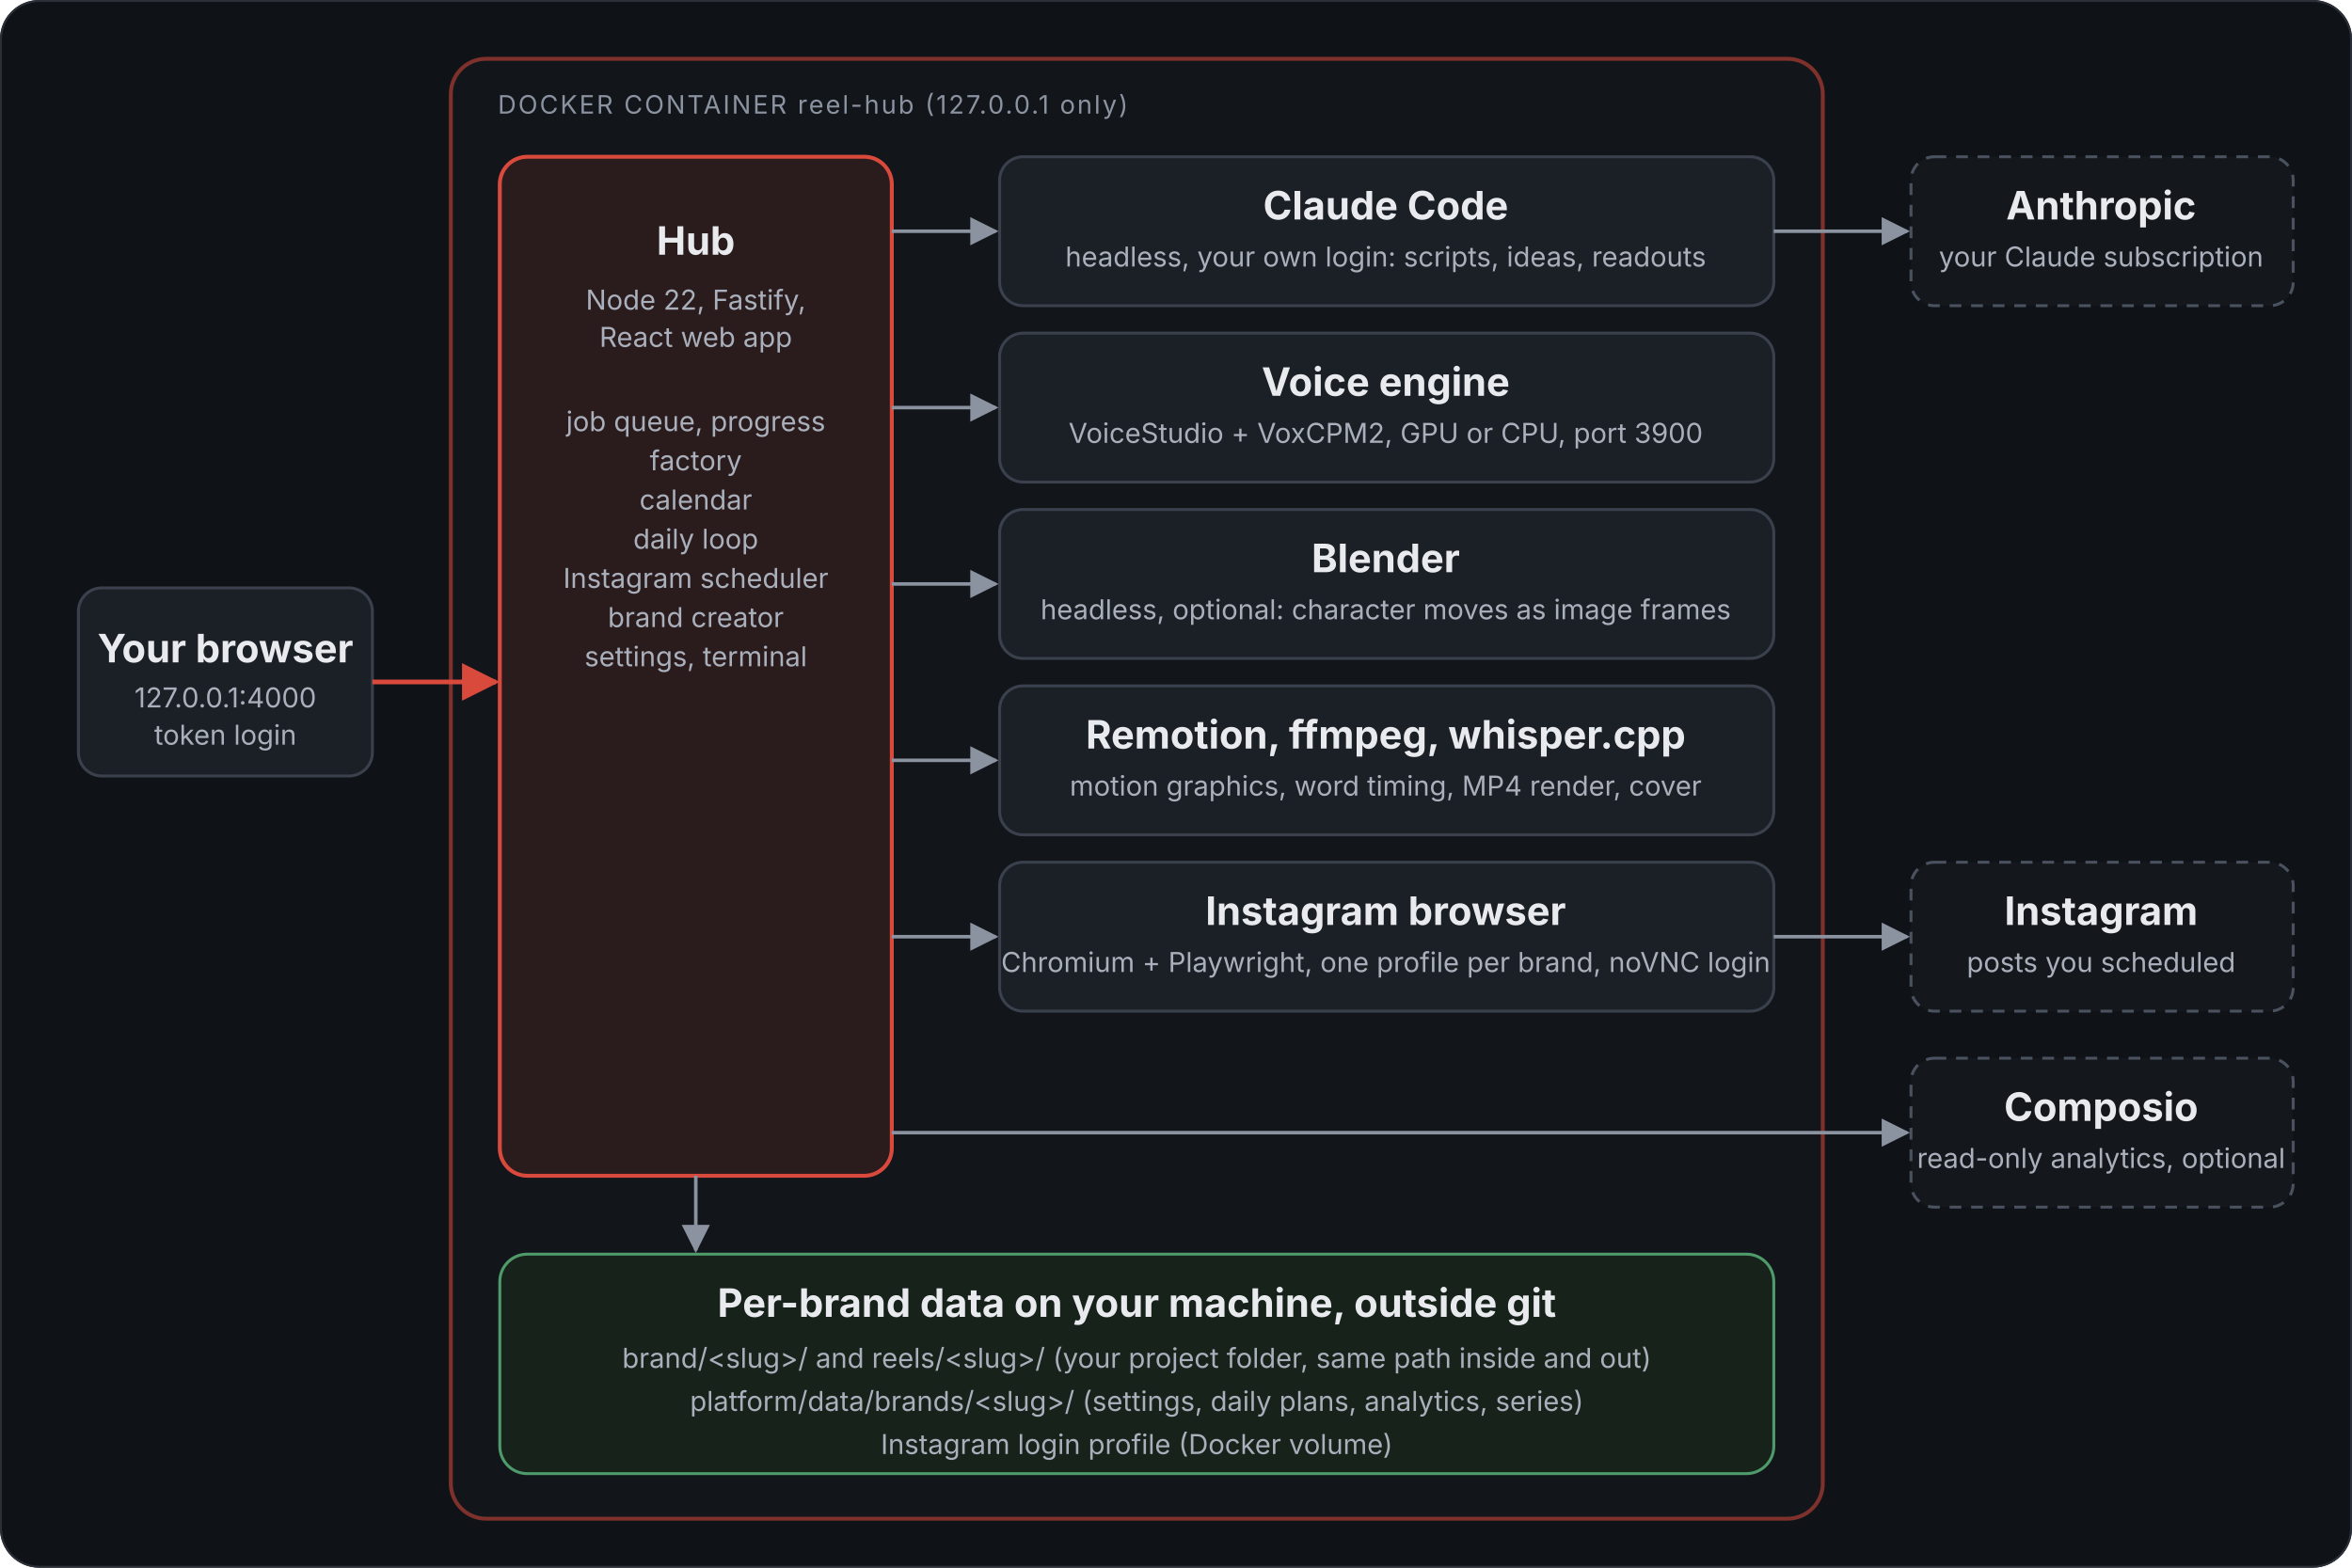
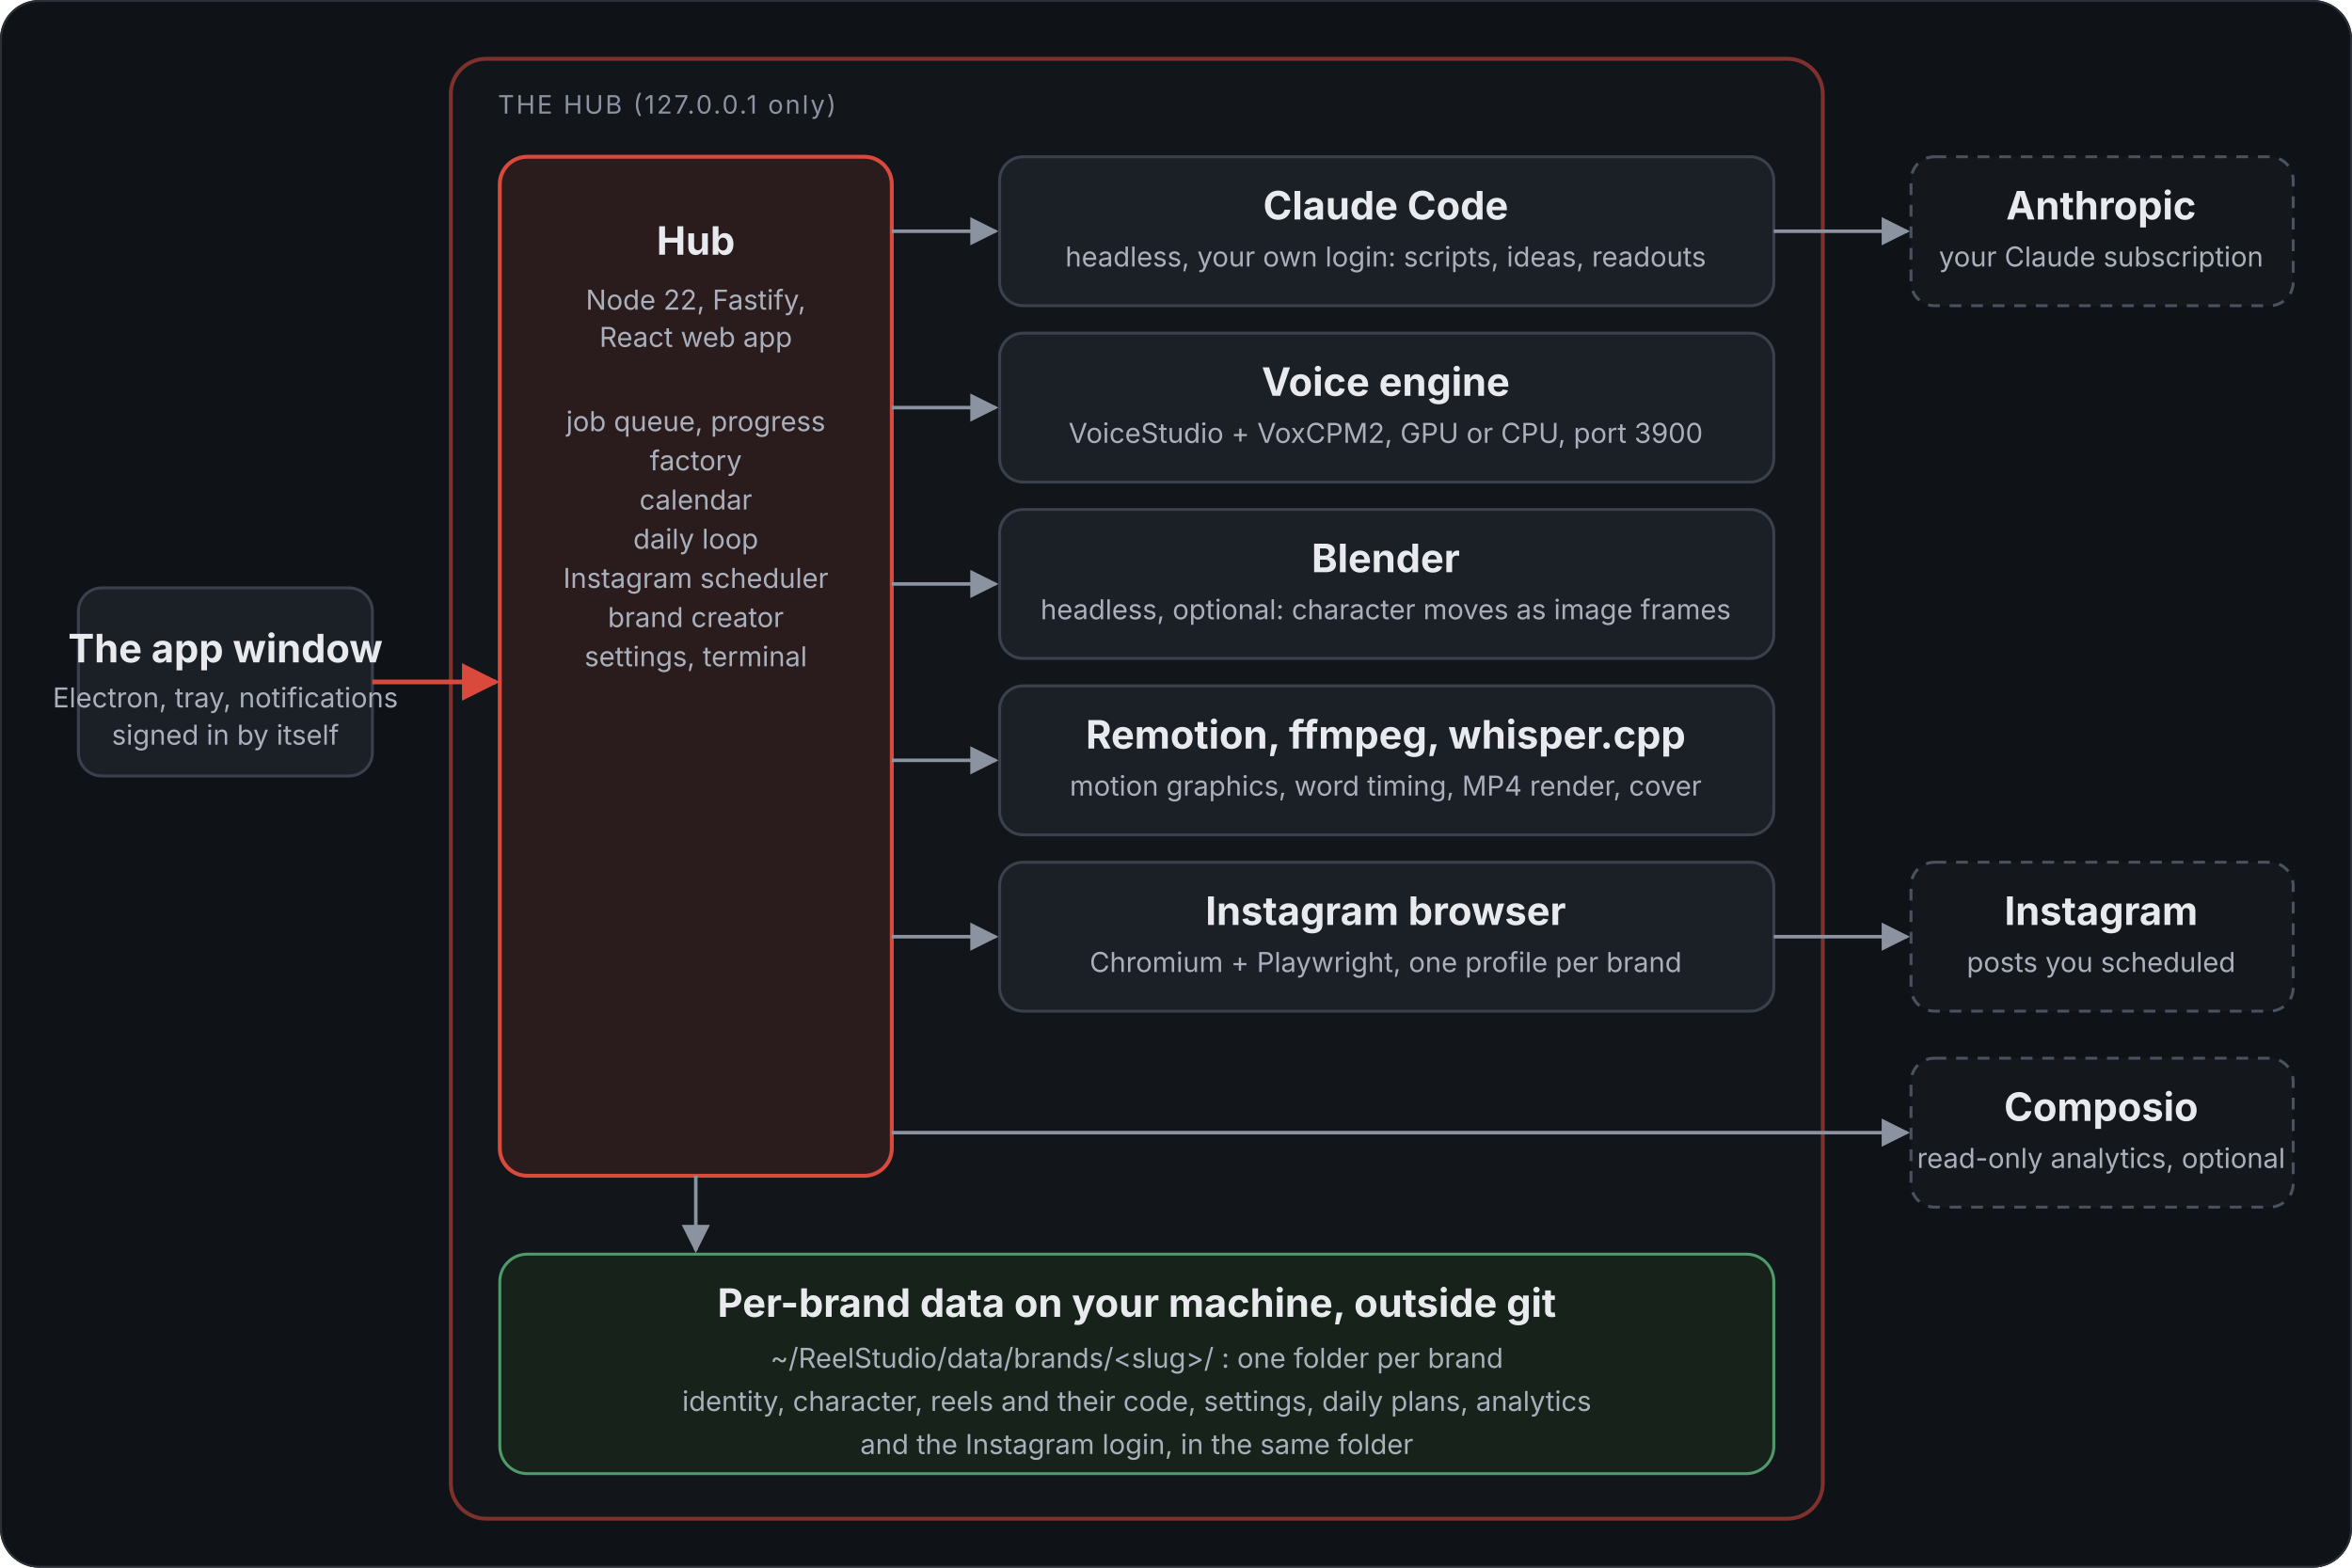
<svg xmlns="http://www.w3.org/2000/svg" width="1200" height="800" viewBox="0 0 1200 800" role="img" aria-labelledby="t d">
  <defs>
    <marker id="a" viewBox="0 0 10 10" refX="9" refY="5" markerWidth="8" markerHeight="8" orient="auto">
      <path d="M0 0 L10 5 L0 10 z" fill="#8b93a1" />
    </marker>
    <marker id="r" viewBox="0 0 10 10" refX="9" refY="5" markerWidth="8" markerHeight="8" orient="auto">
      <path d="M0 0 L10 5 L0 10 z" fill="#d94a3d" />
    </marker>
  </defs>
  <style>
    text { font-family: Inter, 'Segoe UI', Helvetica, Arial, sans-serif; fill: #e8eaee; }
    .h { font-size: 20px; font-weight: 700; }
    .s { font-size: 14px; fill: #aab0bb; }
    .c { font-size: 13px; fill: #8b93a1; letter-spacing: 1px; }
    .box { fill: #1b1f26; stroke: #3a414d; stroke-width: 1.5; }
    .hub { fill: #2a1b1d; stroke: #d94a3d; stroke-width: 2; }
    .ext { fill: #14171c; stroke: #4a525f; stroke-width: 1.5; stroke-dasharray: 6 5; }
    .data { fill: #17221b; stroke: #4f9a6a; stroke-width: 1.5; }
    .ln { stroke: #8b93a1; stroke-width: 1.8; fill: none; }
    .lr { stroke: #d94a3d; stroke-width: 2.4; fill: none; }
  </style>
  <rect width="1200" height="800" rx="20" fill="#0f1216" />
  <rect x="0.5" y="0.5" width="1199" height="799" rx="19.5" fill="none" stroke="#2a2f38" />
  <rect class="box" x="40" y="300" width="150" height="96" rx="12" />
-   <text class="h" x="115" y="338" text-anchor="middle">Your browser</text>
-   <text class="s" x="115" y="361" text-anchor="middle">127.0.0.1:4000</text>
-   <text class="s" x="115" y="380" text-anchor="middle">token login</text>
+   <text class="h" x="115" y="338" text-anchor="middle">The app window</text>
+   <text class="s" x="115" y="361" text-anchor="middle">Electron, tray, notifications</text>
+   <text class="s" x="115" y="380" text-anchor="middle">signed in by itself</text>
  <rect x="230" y="30" width="700" height="745" rx="18" fill="#12151a" stroke="#d94a3d" stroke-opacity="0.55" stroke-width="2" />
-   <text class="c" x="254" y="58">DOCKER CONTAINER reel-hub (127.0.0.1 only)</text>
+   <text class="c" x="254" y="58">THE HUB (127.0.0.1 only)</text>
  <rect class="hub" x="255" y="80" width="200" height="520" rx="14" />
  <text class="h" x="355" y="130" text-anchor="middle">Hub</text>
  <text class="s" x="355" y="158" text-anchor="middle">Node 22, Fastify,</text>
  <text class="s" x="355" y="177" text-anchor="middle">React web app</text>
  <text class="s" x="355" y="220" text-anchor="middle">job queue, progress</text>
  <text class="s" x="355" y="240" text-anchor="middle">factory</text>
  <text class="s" x="355" y="260" text-anchor="middle">calendar</text>
  <text class="s" x="355" y="280" text-anchor="middle">daily loop</text>
  <text class="s" x="355" y="300" text-anchor="middle">Instagram scheduler</text>
  <text class="s" x="355" y="320" text-anchor="middle">brand creator</text>
  <text class="s" x="355" y="340" text-anchor="middle">settings, terminal</text>
  <rect class="box" x="510" y="80" width="395" height="76" rx="12" />
  <text class="h" x="707" y="112" text-anchor="middle">Claude Code</text>
  <text class="s" x="707" y="136" text-anchor="middle">headless, your own login: scripts, ideas, readouts</text>
  <rect class="box" x="510" y="170" width="395" height="76" rx="12" />
  <text class="h" x="707" y="202" text-anchor="middle">Voice engine</text>
  <text class="s" x="707" y="226" text-anchor="middle">VoiceStudio + VoxCPM2, GPU or CPU, port 3900</text>
  <rect class="box" x="510" y="260" width="395" height="76" rx="12" />
  <text class="h" x="707" y="292" text-anchor="middle">Blender</text>
  <text class="s" x="707" y="316" text-anchor="middle">headless, optional: character moves as image frames</text>
  <rect class="box" x="510" y="350" width="395" height="76" rx="12" />
  <text class="h" x="707" y="382" text-anchor="middle">Remotion, ffmpeg, whisper.cpp</text>
  <text class="s" x="707" y="406" text-anchor="middle">motion graphics, word timing, MP4 render, cover</text>
  <rect class="box" x="510" y="440" width="395" height="76" rx="12" />
  <text class="h" x="707" y="472" text-anchor="middle">Instagram browser</text>
-   <text class="s" x="707" y="496" text-anchor="middle">Chromium + Playwright, one profile per brand, noVNC login</text>
+   <text class="s" x="707" y="496" text-anchor="middle">Chromium + Playwright, one profile per brand</text>
  <rect class="data" x="255" y="640" width="650" height="112" rx="14" />
  <text class="h" x="580" y="672" text-anchor="middle">Per-brand data on your machine, outside git</text>
-   <text class="s" x="580" y="698" text-anchor="middle">brand/&lt;slug&gt;/ and reels/&lt;slug&gt;/ (your project folder, same path inside and out)</text>
-   <text class="s" x="580" y="720" text-anchor="middle">platform/data/brands/&lt;slug&gt;/ (settings, daily plans, analytics, series)</text>
-   <text class="s" x="580" y="742" text-anchor="middle">Instagram login profile (Docker volume)</text>
+   <text class="s" x="580" y="698" text-anchor="middle">~/ReelStudio/data/brands/&lt;slug&gt;/ : one folder per brand</text>
+   <text class="s" x="580" y="720" text-anchor="middle">identity, character, reels and their code, settings, daily plans, analytics</text>
+   <text class="s" x="580" y="742" text-anchor="middle">and the Instagram login, in the same folder</text>
  <rect class="ext" x="975" y="80" width="195" height="76" rx="12" />
  <text class="h" x="1072" y="112" text-anchor="middle">Anthropic</text>
  <text class="s" x="1072" y="136" text-anchor="middle">your Claude subscription</text>
  <rect class="ext" x="975" y="440" width="195" height="76" rx="12" />
  <text class="h" x="1072" y="472" text-anchor="middle">Instagram</text>
  <text class="s" x="1072" y="496" text-anchor="middle">posts you scheduled</text>
  <rect class="ext" x="975" y="540" width="195" height="76" rx="12" />
  <text class="h" x="1072" y="572" text-anchor="middle">Composio</text>
  <text class="s" x="1072" y="596" text-anchor="middle">read-only analytics, optional</text>
  <path class="lr" d="M190 348 H253" marker-end="url(#r)" />
  <path class="ln" d="M455 118 H508" marker-end="url(#a)" />
  <path class="ln" d="M455 208 H508" marker-end="url(#a)" />
  <path class="ln" d="M455 298 H508" marker-end="url(#a)" />
  <path class="ln" d="M455 388 H508" marker-end="url(#a)" />
  <path class="ln" d="M455 478 H508" marker-end="url(#a)" />
  <path class="ln" d="M905 118 H973" marker-end="url(#a)" />
  <path class="ln" d="M905 478 H973" marker-end="url(#a)" />
  <path class="ln" d="M455 578 H973" marker-end="url(#a)" />
  <path class="ln" d="M355 600 V638" marker-end="url(#a)" />
</svg>
